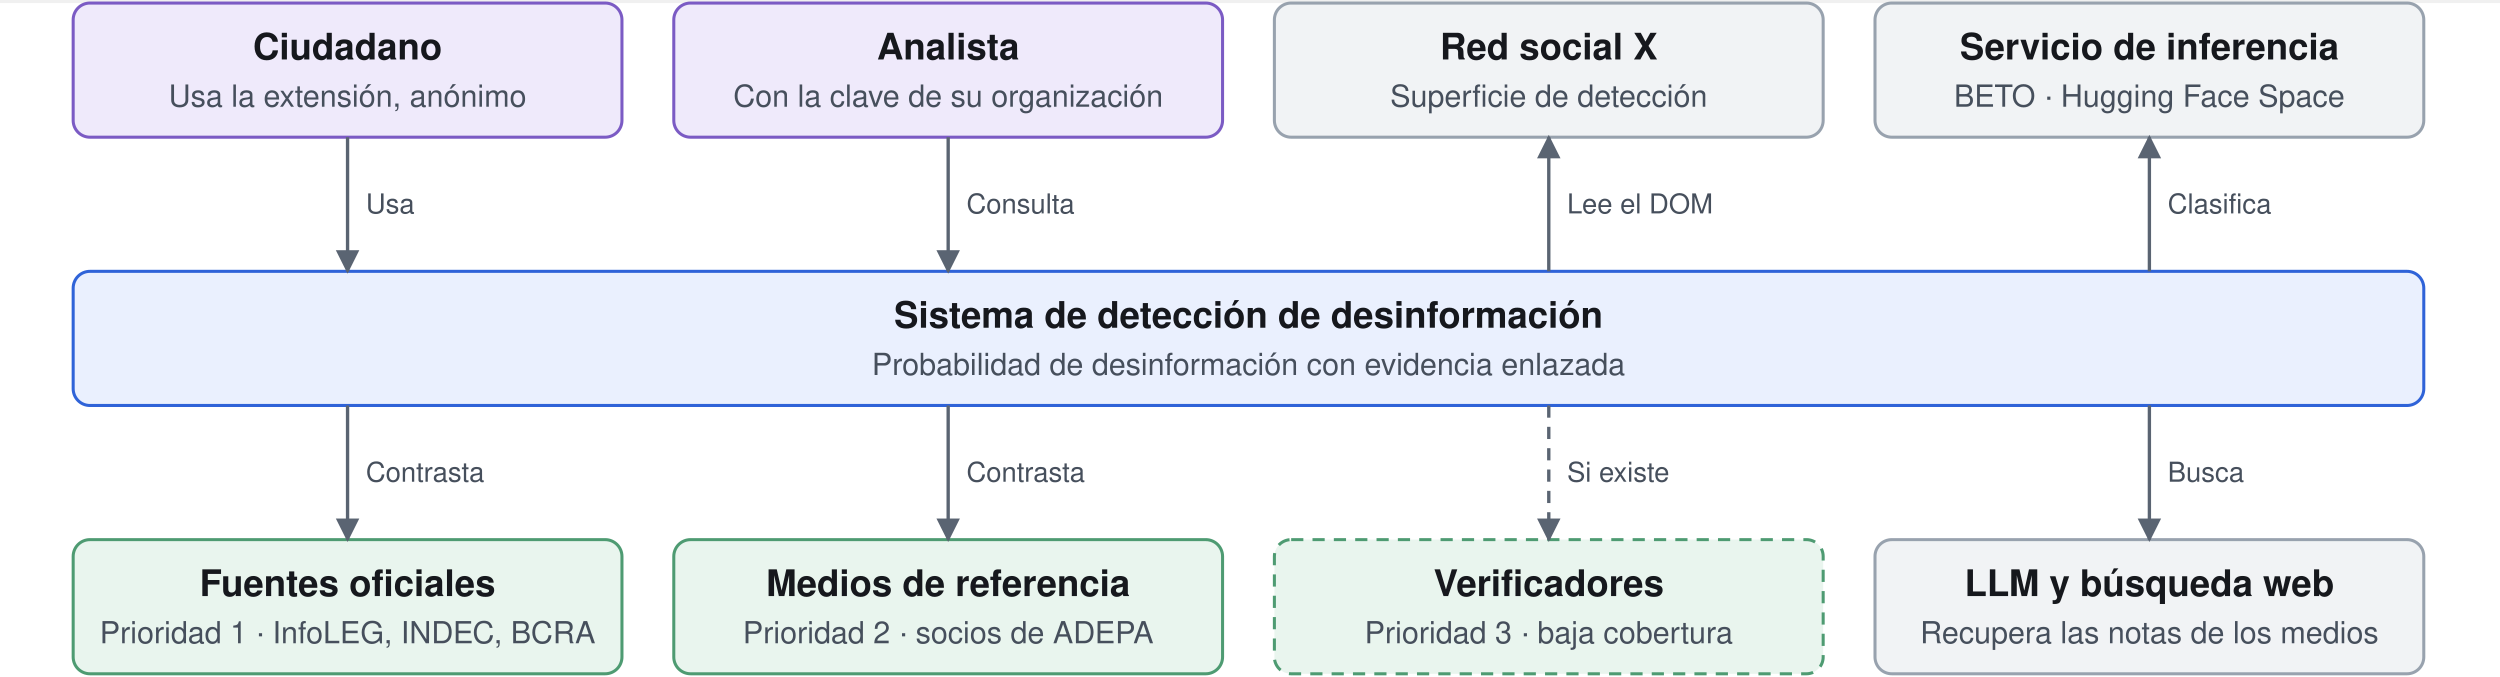
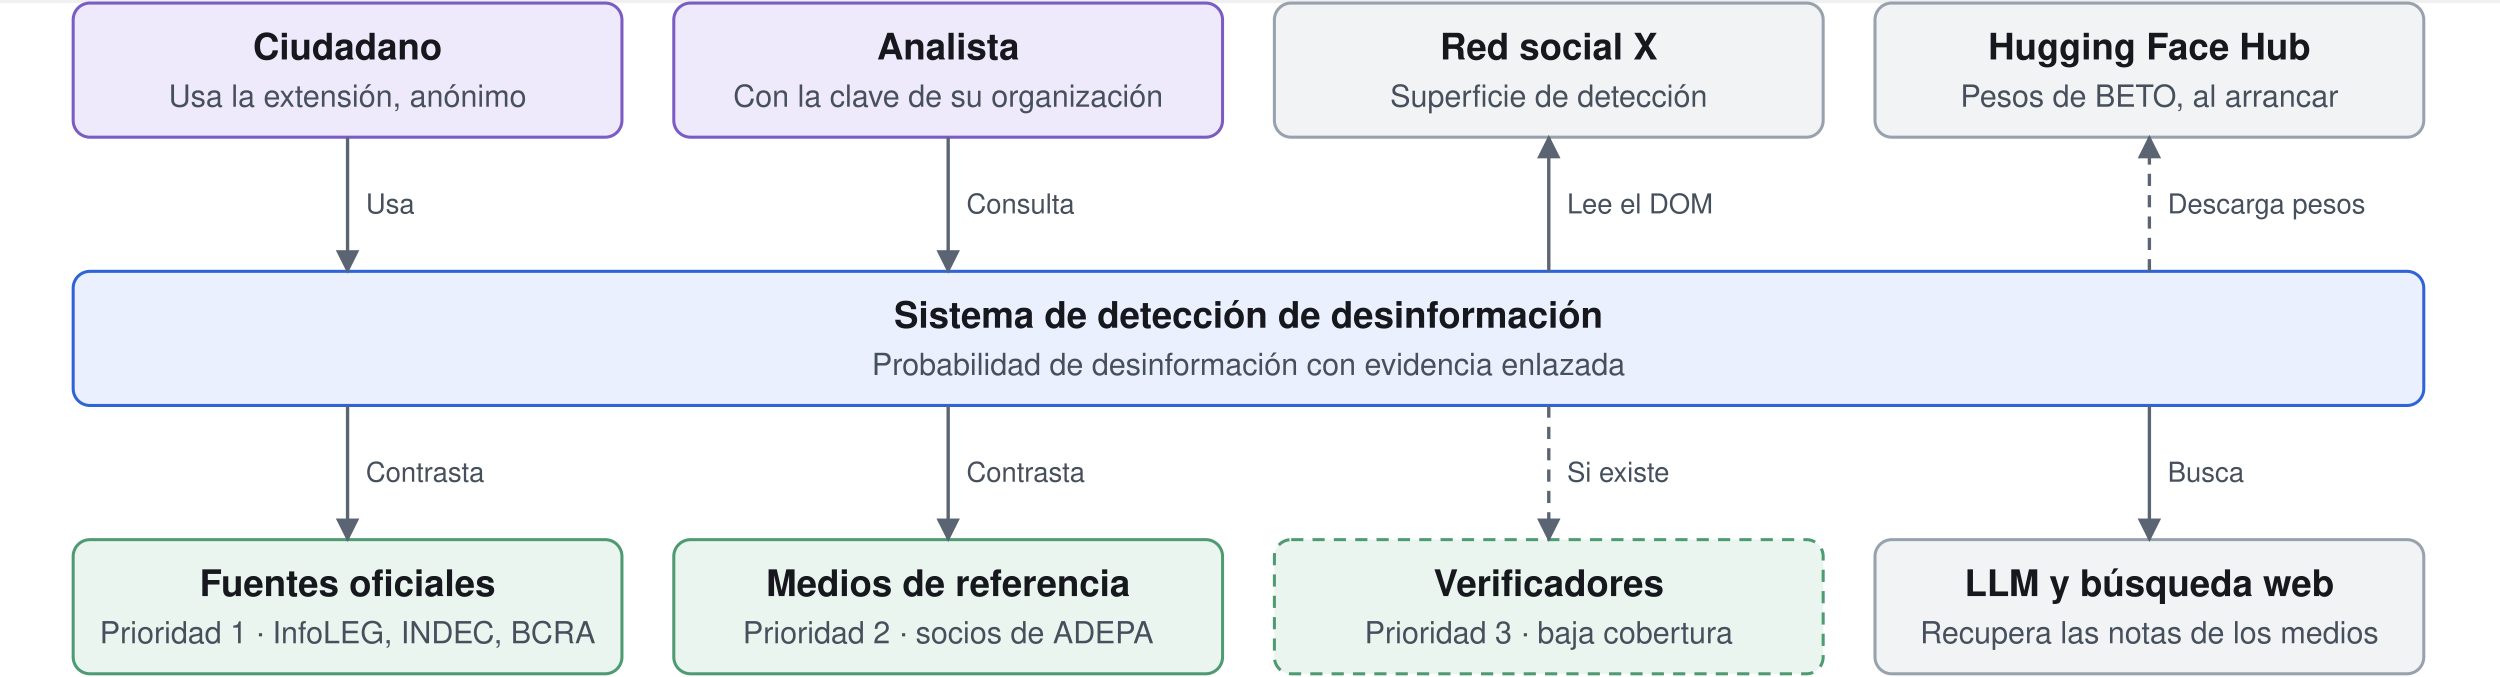
<svg xmlns="http://www.w3.org/2000/svg" viewBox="0 -2 1640 444" width="1640" height="444" font-family="'Avenir Next','Segoe UI',system-ui,Helvetica,Arial,sans-serif">
  <style>
    .t{font-size:24px;font-weight:700;fill:#16181D;text-anchor:middle}
    .d{font-size:20px;fill:#464F5C;text-anchor:middle}
    .cl{font-size:20px;font-style:italic;fill:#464F5C;text-anchor:end}
    .c{fill:none;stroke:#2F63D8;stroke-width:2;stroke-dasharray:10 8;opacity:.5}
    .cz{fill:none;stroke:#98A2AE;stroke-width:2;stroke-dasharray:10 8}
    .dash{stroke-dasharray:8 6}
    .ag{fill:none;stroke:#5A6472;stroke-width:2.2;marker-end:url(#pg)}.lg{font-size:18px;fill:#464F5C}.ao{fill:none;stroke:#C2621F;stroke-width:2.2;marker-end:url(#po)}.lo{font-size:18px;fill:#C2621F;font-weight:600}.av{fill:none;stroke:#2E8B57;stroke-width:2.2;marker-end:url(#pv)}.lv{font-size:18px;fill:#2E8B57;font-weight:600}
  </style>
  <defs>
    <marker id="pg" viewBox="0 0 10 10" refX="9" refY="5" markerWidth="7" markerHeight="7" orient="auto-start-reverse">
      <path d="M0,0 L10,5 L0,10 z" fill="#5A6472" />
    </marker>
    <marker id="po" viewBox="0 0 10 10" refX="9" refY="5" markerWidth="7" markerHeight="7" orient="auto-start-reverse">
      <path d="M0,0 L10,5 L0,10 z" fill="#C2621F" />
    </marker>
    <marker id="pv" viewBox="0 0 10 10" refX="9" refY="5" markerWidth="7" markerHeight="7" orient="auto-start-reverse">
      <path d="M0,0 L10,5 L0,10 z" fill="#2E8B57" />
    </marker>
  </defs>
  <rect width="100%" height="100%" fill="#fff" />
  <rect x="48" y="0" width="360" height="88" rx="11" fill="#EFEAFB" stroke="#7B5BC4" stroke-width="2" />
  <text x="228" y="37" class="t">Ciudadano</text>
  <text x="228" y="68" class="d">Usa la extensión, anónimo</text>
  <rect x="442" y="0" width="360" height="88" rx="11" fill="#EFEAFB" stroke="#7B5BC4" stroke-width="2" />
  <text x="622" y="37" class="t">Analista</text>
  <text x="622" y="68" class="d">Con la clave de su organización</text>
  <rect x="836" y="0" width="360" height="88" rx="11" fill="#F1F3F5" stroke="#98A2AE" stroke-width="2" />
  <text x="1016" y="37" class="t">Red social X</text>
  <text x="1016" y="68" class="d">Superficie de detección</text>
  <rect x="1230" y="0" width="360" height="88" rx="11" fill="#F1F3F5" stroke="#98A2AE" stroke-width="2" />
-   <text x="1410" y="37" class="t">Servicio de inferencia</text>
-   <text x="1410" y="68" class="d">BETO · Hugging Face Space</text>
+   <text x="1410" y="37" class="t">Hugging Face Hub</text>
+   <text x="1410" y="68" class="d">Pesos de BETO, al arrancar</text>
  <rect x="48" y="176" width="1542" height="88" rx="11" fill="#EAF0FE" stroke="#2F63D8" stroke-width="2" />
  <text x="819" y="213" class="t">Sistema de detección de desinformación</text>
  <text x="819" y="244" class="d">Probabilidad de desinformación con evidencia enlazada</text>
  <rect x="48" y="352" width="360" height="88" rx="11" fill="#E9F5EE" stroke="#4E9B72" stroke-width="2" />
  <text x="228" y="389" class="t">Fuentes oficiales</text>
  <text x="228" y="420" class="d">Prioridad 1 · InfoLEG, INDEC, BCRA</text>
  <rect x="442" y="352" width="360" height="88" rx="11" fill="#E9F5EE" stroke="#4E9B72" stroke-width="2" />
  <text x="622" y="389" class="t">Medios de referencia</text>
  <text x="622" y="420" class="d">Prioridad 2 · socios de ADEPA</text>
  <rect x="836" y="352" width="360" height="88" rx="11" fill="#E9F5EE" stroke="#4E9B72" stroke-width="2" stroke-dasharray="8 6" />
  <text x="1016" y="389" class="t">Verificadores</text>
  <text x="1016" y="420" class="d">Prioridad 3 · baja cobertura</text>
  <rect x="1230" y="352" width="360" height="88" rx="11" fill="#F1F3F5" stroke="#98A2AE" stroke-width="2" />
  <text x="1410" y="389" class="t">LLM y búsqueda web</text>
  <text x="1410" y="420" class="d">Recupera las notas de los medios</text>
  <polyline points="228,88 228,176" class="ag" />
  <text x="240" y="138" class="lg">Usa</text>
  <polyline points="622,88 622,176" class="ag" />
  <text x="634" y="138" class="lg">Consulta</text>
  <polyline points="1016,176 1016,88" class="ag" />
  <text x="1028" y="138" class="lg">Lee el DOM</text>
-   <polyline points="1410,176 1410,88" class="ag" />
-   <text x="1422" y="138" class="lg">Clasifica</text>
+   <polyline points="1410,176 1410,88" class="ag dash" />
+   <text x="1422" y="138" class="lg">Descarga pesos</text>
  <polyline points="228,264 228,352" class="ag" />
  <text x="240" y="314" class="lg">Contrasta</text>
  <polyline points="622,264 622,352" class="ag" />
  <text x="634" y="314" class="lg">Contrasta</text>
  <polyline points="1016,264 1016,352" class="ag dash" />
  <text x="1028" y="314" class="lg">Si existe</text>
  <polyline points="1410,264 1410,352" class="ag" />
  <text x="1422" y="314" class="lg">Busca</text>
</svg>
